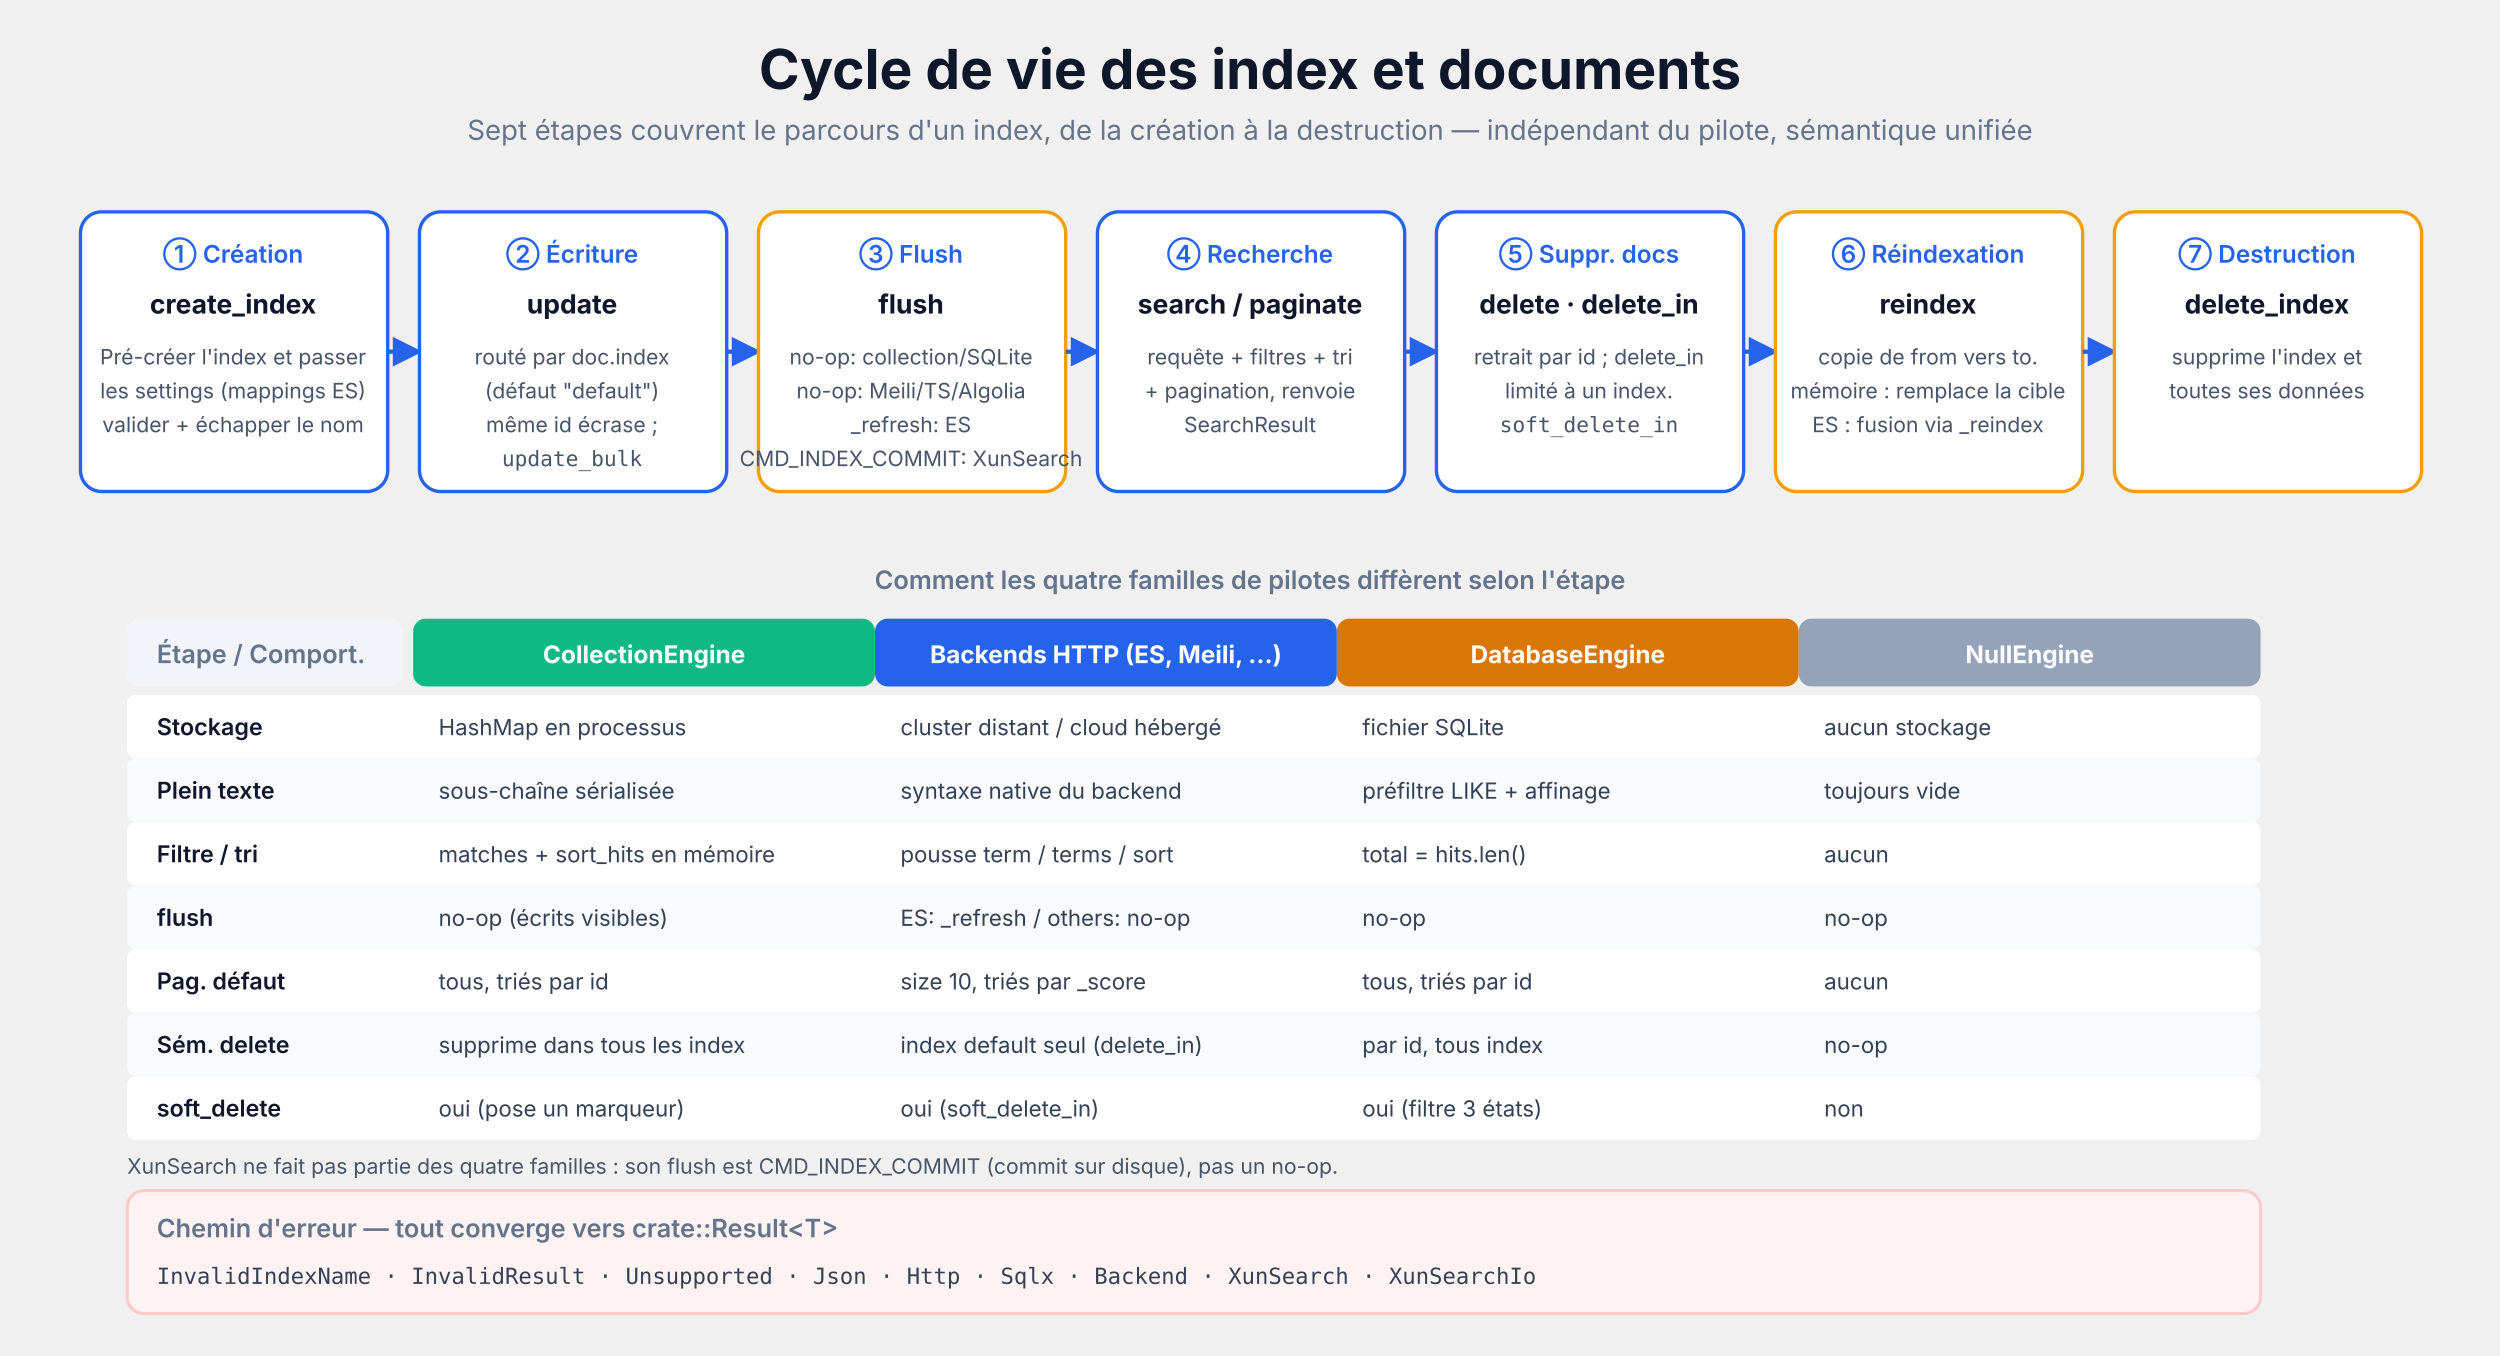
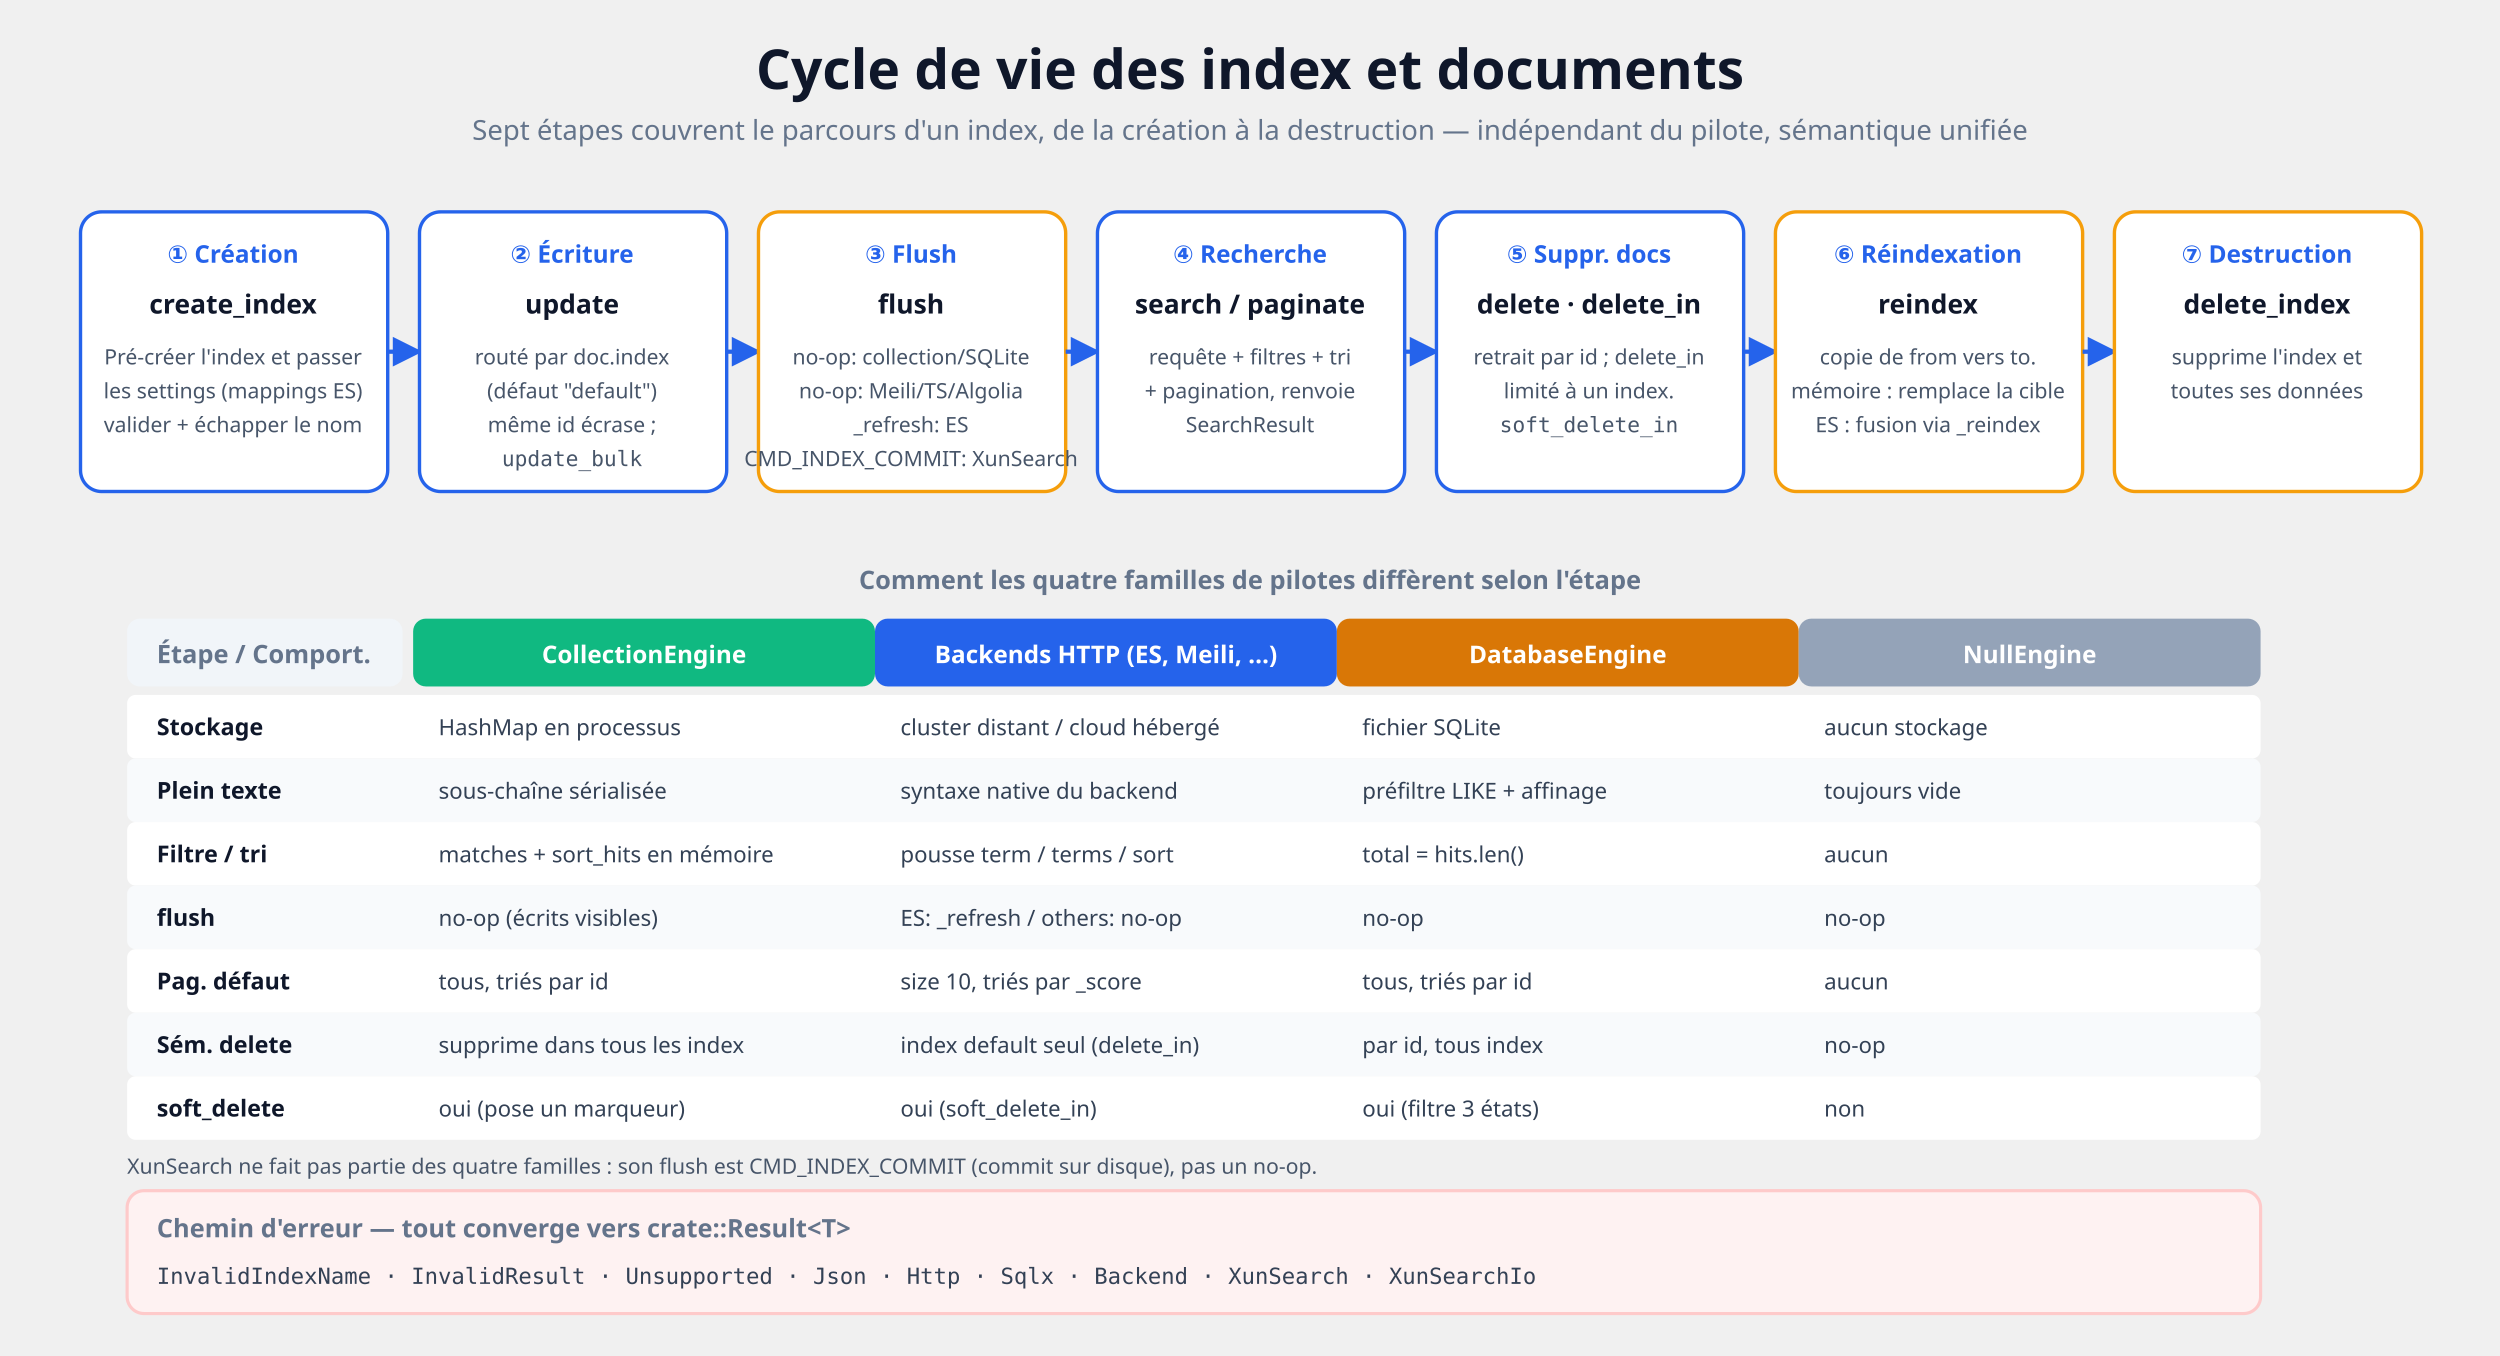
- <svg xmlns="http://www.w3.org/2000/svg" viewBox="0 0 1180 640" font-family="system-ui, -apple-system, 'Segoe UI', sans-serif" role="img" aria-labelledby="lifeTitle">
+ <svg xmlns="http://www.w3.org/2000/svg" viewBox="0 0 1180 640" font-family="system-ui, sans-serif" role="img" aria-labelledby="lifeTitle">
  <defs>
    <marker id="arrow2" viewBox="0 0 10 10" refX="9" refY="5" markerWidth="7" markerHeight="7" orient="auto-start-reverse">
      <path d="M 0 0 L 10 5 L 0 10 z" fill="#2563eb" />
    </marker>
    <style>
      .title { font-size: 26px; font-weight: 700; fill: #0f172a; }
      .sub   { font-size: 13px; fill: #64748b; }
      .node  { fill: #ffffff; stroke: #2563eb; stroke-width: 1.6; }
      .node-alt { stroke: #f59e0b; }
      .step  { font-size: 11.5px; font-weight: 600; fill: #2563eb; }
      .name  { font-size: 12.5px; font-weight: 700; fill: #0f172a; }
      .desc  { font-size: 10px; fill: #475569; }
      .hdr   { font-size: 11.5px; font-weight: 700; fill: #ffffff; }
      .cell  { font-size: 10.5px; fill: #334155; }
      .rowlb { font-size: 11px; font-weight: 600; fill: #0f172a; }
      .lbl   { font-size: 12px; fill: #64748b; font-weight: 600; }
-       .mono  { font-family: ui-monospace, SFMono-Regular, Menlo, monospace; }
+       .mono  { font-family: ui-monospace, monospace; }
    </style>
  </defs>
  <text x="590" y="42" text-anchor="middle" class="title">Cycle de vie des index et documents</text>
  <text x="590" y="66" text-anchor="middle" class="sub">Sept étapes couvrent le parcours d'un index, de la création à la destruction — indépendant du pilote, sémantique unifiée</text>
  <rect x="38" y="100" width="145" height="132" rx="10" class="node" />
  <text x="110" y="124" text-anchor="middle" class="step">① Création</text>
  <text x="110" y="148" text-anchor="middle" class="name">create_index</text>
  <text x="110" y="172" text-anchor="middle" class="desc">Pré-créer l'index et passer</text>
  <text x="110" y="188" text-anchor="middle" class="desc">les settings (mappings ES)</text>
  <text x="110" y="204" text-anchor="middle" class="desc">valider + échapper le nom</text>
  <line x1="183" y1="166" x2="198" y2="166" stroke="#2563eb" stroke-width="2" marker-end="url(#arrow2)" />
  <rect x="198" y="100" width="145" height="132" rx="10" class="node" />
  <text x="270" y="124" text-anchor="middle" class="step">② Écriture</text>
  <text x="270" y="148" text-anchor="middle" class="name">update</text>
  <text x="270" y="172" text-anchor="middle" class="desc">routé par doc.index</text>
  <text x="270" y="188" text-anchor="middle" class="desc">(défaut "default")</text>
  <text x="270" y="204" text-anchor="middle" class="desc">même id écrase ;</text>
  <text x="270" y="220" text-anchor="middle" class="desc mono">update_bulk</text>
  <line x1="343" y1="166" x2="358" y2="166" stroke="#2563eb" stroke-width="2" marker-end="url(#arrow2)" />
  <rect x="358" y="100" width="145" height="132" rx="10" class="node node-alt" />
  <text x="430" y="124" text-anchor="middle" class="step">③ Flush</text>
  <text x="430" y="148" text-anchor="middle" class="name">flush</text>
  <text x="430" y="172" text-anchor="middle" class="desc">no-op: collection/SQLite</text>
  <text x="430" y="188" text-anchor="middle" class="desc">no-op: Meili/TS/Algolia</text>
  <text x="430" y="204" text-anchor="middle" class="desc">_refresh: ES</text>
  <text x="430" y="220" text-anchor="middle" class="desc">CMD_INDEX_COMMIT: XunSearch</text>
  <line x1="503" y1="166" x2="518" y2="166" stroke="#2563eb" stroke-width="2" marker-end="url(#arrow2)" />
  <rect x="518" y="100" width="145" height="132" rx="10" class="node" />
  <text x="590" y="124" text-anchor="middle" class="step">④ Recherche</text>
  <text x="590" y="148" text-anchor="middle" class="name">search / paginate</text>
  <text x="590" y="172" text-anchor="middle" class="desc">requête + filtres + tri</text>
  <text x="590" y="188" text-anchor="middle" class="desc">+ pagination, renvoie</text>
  <text x="590" y="204" text-anchor="middle" class="desc">SearchResult</text>
  <line x1="663" y1="166" x2="678" y2="166" stroke="#2563eb" stroke-width="2" marker-end="url(#arrow2)" />
  <rect x="678" y="100" width="145" height="132" rx="10" class="node" />
  <text x="750" y="124" text-anchor="middle" class="step">⑤ Suppr. docs</text>
  <text x="750" y="148" text-anchor="middle" class="name">delete · delete_in</text>
  <text x="750" y="172" text-anchor="middle" class="desc">retrait par id ; delete_in</text>
  <text x="750" y="188" text-anchor="middle" class="desc">limité à un index.</text>
  <text x="750" y="204" text-anchor="middle" class="desc mono">soft_delete_in</text>
  <line x1="823" y1="166" x2="838" y2="166" stroke="#2563eb" stroke-width="2" marker-end="url(#arrow2)" />
  <rect x="838" y="100" width="145" height="132" rx="10" class="node node-alt" />
  <text x="910" y="124" text-anchor="middle" class="step">⑥ Réindexation</text>
  <text x="910" y="148" text-anchor="middle" class="name">reindex</text>
  <text x="910" y="172" text-anchor="middle" class="desc">copie de from vers to.</text>
  <text x="910" y="188" text-anchor="middle" class="desc">mémoire : remplace la cible</text>
  <text x="910" y="204" text-anchor="middle" class="desc">ES : fusion via _reindex</text>
  <line x1="983" y1="166" x2="998" y2="166" stroke="#2563eb" stroke-width="2" marker-end="url(#arrow2)" />
  <rect x="998" y="100" width="145" height="132" rx="10" class="node node-alt" />
  <text x="1070" y="124" text-anchor="middle" class="step">⑦ Destruction</text>
  <text x="1070" y="148" text-anchor="middle" class="name">delete_index</text>
  <text x="1070" y="172" text-anchor="middle" class="desc">supprime l'index et</text>
  <text x="1070" y="188" text-anchor="middle" class="desc">toutes ses données</text>
  <text x="590" y="278" text-anchor="middle" class="lbl">Comment les quatre familles de pilotes diffèrent selon l'étape</text>
  <rect x="60" y="292" width="130" height="32" rx="6" fill="#f1f5f9" />
  <rect x="195" y="292" width="218" height="32" rx="6" fill="#10b981" />
  <rect x="413" y="292" width="218" height="32" rx="6" fill="#2563eb" />
  <rect x="631" y="292" width="218" height="32" rx="6" fill="#d97706" />
  <rect x="849" y="292" width="218" height="32" rx="6" fill="#94a3b8" />
  <text x="74" y="313" class="lbl">Étape / Comport.</text>
  <text x="304" y="313" text-anchor="middle" class="hdr">CollectionEngine</text>
  <text x="522" y="313" text-anchor="middle" class="hdr">Backends HTTP (ES, Meili, …)</text>
  <text x="740" y="313" text-anchor="middle" class="hdr">DatabaseEngine</text>
  <text x="958" y="313" text-anchor="middle" class="hdr">NullEngine</text>
  <rect x="60" y="328" width="1007" height="30" rx="4" fill="#ffffff" />
  <text x="74" y="347" class="rowlb">Stockage</text>
  <text x="207" y="347" class="cell">HashMap en processus</text>
  <text x="425" y="347" class="cell">cluster distant / cloud hébergé</text>
  <text x="643" y="347" class="cell">fichier SQLite</text>
  <text x="861" y="347" class="cell">aucun stockage</text>
  <rect x="60" y="358" width="1007" height="30" rx="4" fill="#f8fafc" />
  <text x="74" y="377" class="rowlb">Plein texte</text>
  <text x="207" y="377" class="cell">sous-chaîne sérialisée</text>
  <text x="425" y="377" class="cell">syntaxe native du backend</text>
  <text x="643" y="377" class="cell">préfiltre LIKE + affinage</text>
  <text x="861" y="377" class="cell">toujours vide</text>
  <rect x="60" y="388" width="1007" height="30" rx="4" fill="#ffffff" />
  <text x="74" y="407" class="rowlb">Filtre / tri</text>
  <text x="207" y="407" class="cell">matches + sort_hits en mémoire</text>
  <text x="425" y="407" class="cell">pousse term / terms / sort</text>
  <text x="643" y="407" class="cell">total = hits.len()</text>
  <text x="861" y="407" class="cell">aucun</text>
  <rect x="60" y="418" width="1007" height="30" rx="4" fill="#f8fafc" />
  <text x="74" y="437" class="rowlb">flush</text>
  <text x="207" y="437" class="cell">no-op (écrits visibles)</text>
  <text x="425" y="437" class="cell">ES: _refresh / others: no-op</text>
  <text x="643" y="437" class="cell">no-op</text>
  <text x="861" y="437" class="cell">no-op</text>
  <rect x="60" y="448" width="1007" height="30" rx="4" fill="#ffffff" />
  <text x="74" y="467" class="rowlb">Pag. défaut</text>
  <text x="207" y="467" class="cell">tous, triés par id</text>
  <text x="425" y="467" class="cell">size 10, triés par _score</text>
  <text x="643" y="467" class="cell">tous, triés par id</text>
  <text x="861" y="467" class="cell">aucun</text>
  <rect x="60" y="478" width="1007" height="30" rx="4" fill="#f8fafc" />
  <text x="74" y="497" class="rowlb">Sém. delete</text>
  <text x="207" y="497" class="cell">supprime dans tous les index</text>
  <text x="425" y="497" class="cell">index default seul (delete_in)</text>
  <text x="643" y="497" class="cell">par id, tous index</text>
  <text x="861" y="497" class="cell">no-op</text>
  <rect x="60" y="508" width="1007" height="30" rx="4" fill="#ffffff" />
  <text x="74" y="527" class="rowlb">soft_delete</text>
  <text x="207" y="527" class="cell">oui (pose un marqueur)</text>
  <text x="425" y="527" class="cell">oui (soft_delete_in)</text>
  <text x="643" y="527" class="cell">oui (filtre 3 états)</text>
  <text x="861" y="527" class="cell">non</text>
  <text x="60" y="554" class="desc">XunSearch ne fait pas partie des quatre familles : son flush est CMD_INDEX_COMMIT (commit sur disque), pas un no-op.</text>
  <rect x="60" y="562" width="1007" height="58" rx="8" fill="#fef2f2" stroke="#fecaca" stroke-width="1.5" />
  <text x="74" y="584" class="lbl">Chemin d'erreur — tout converge vers crate::Result&lt;T&gt;</text>
  <text x="74" y="606" class="cell mono">InvalidIndexName · InvalidResult · Unsupported · Json · Http · Sqlx · Backend · XunSearch · XunSearchIo</text>
</svg>
